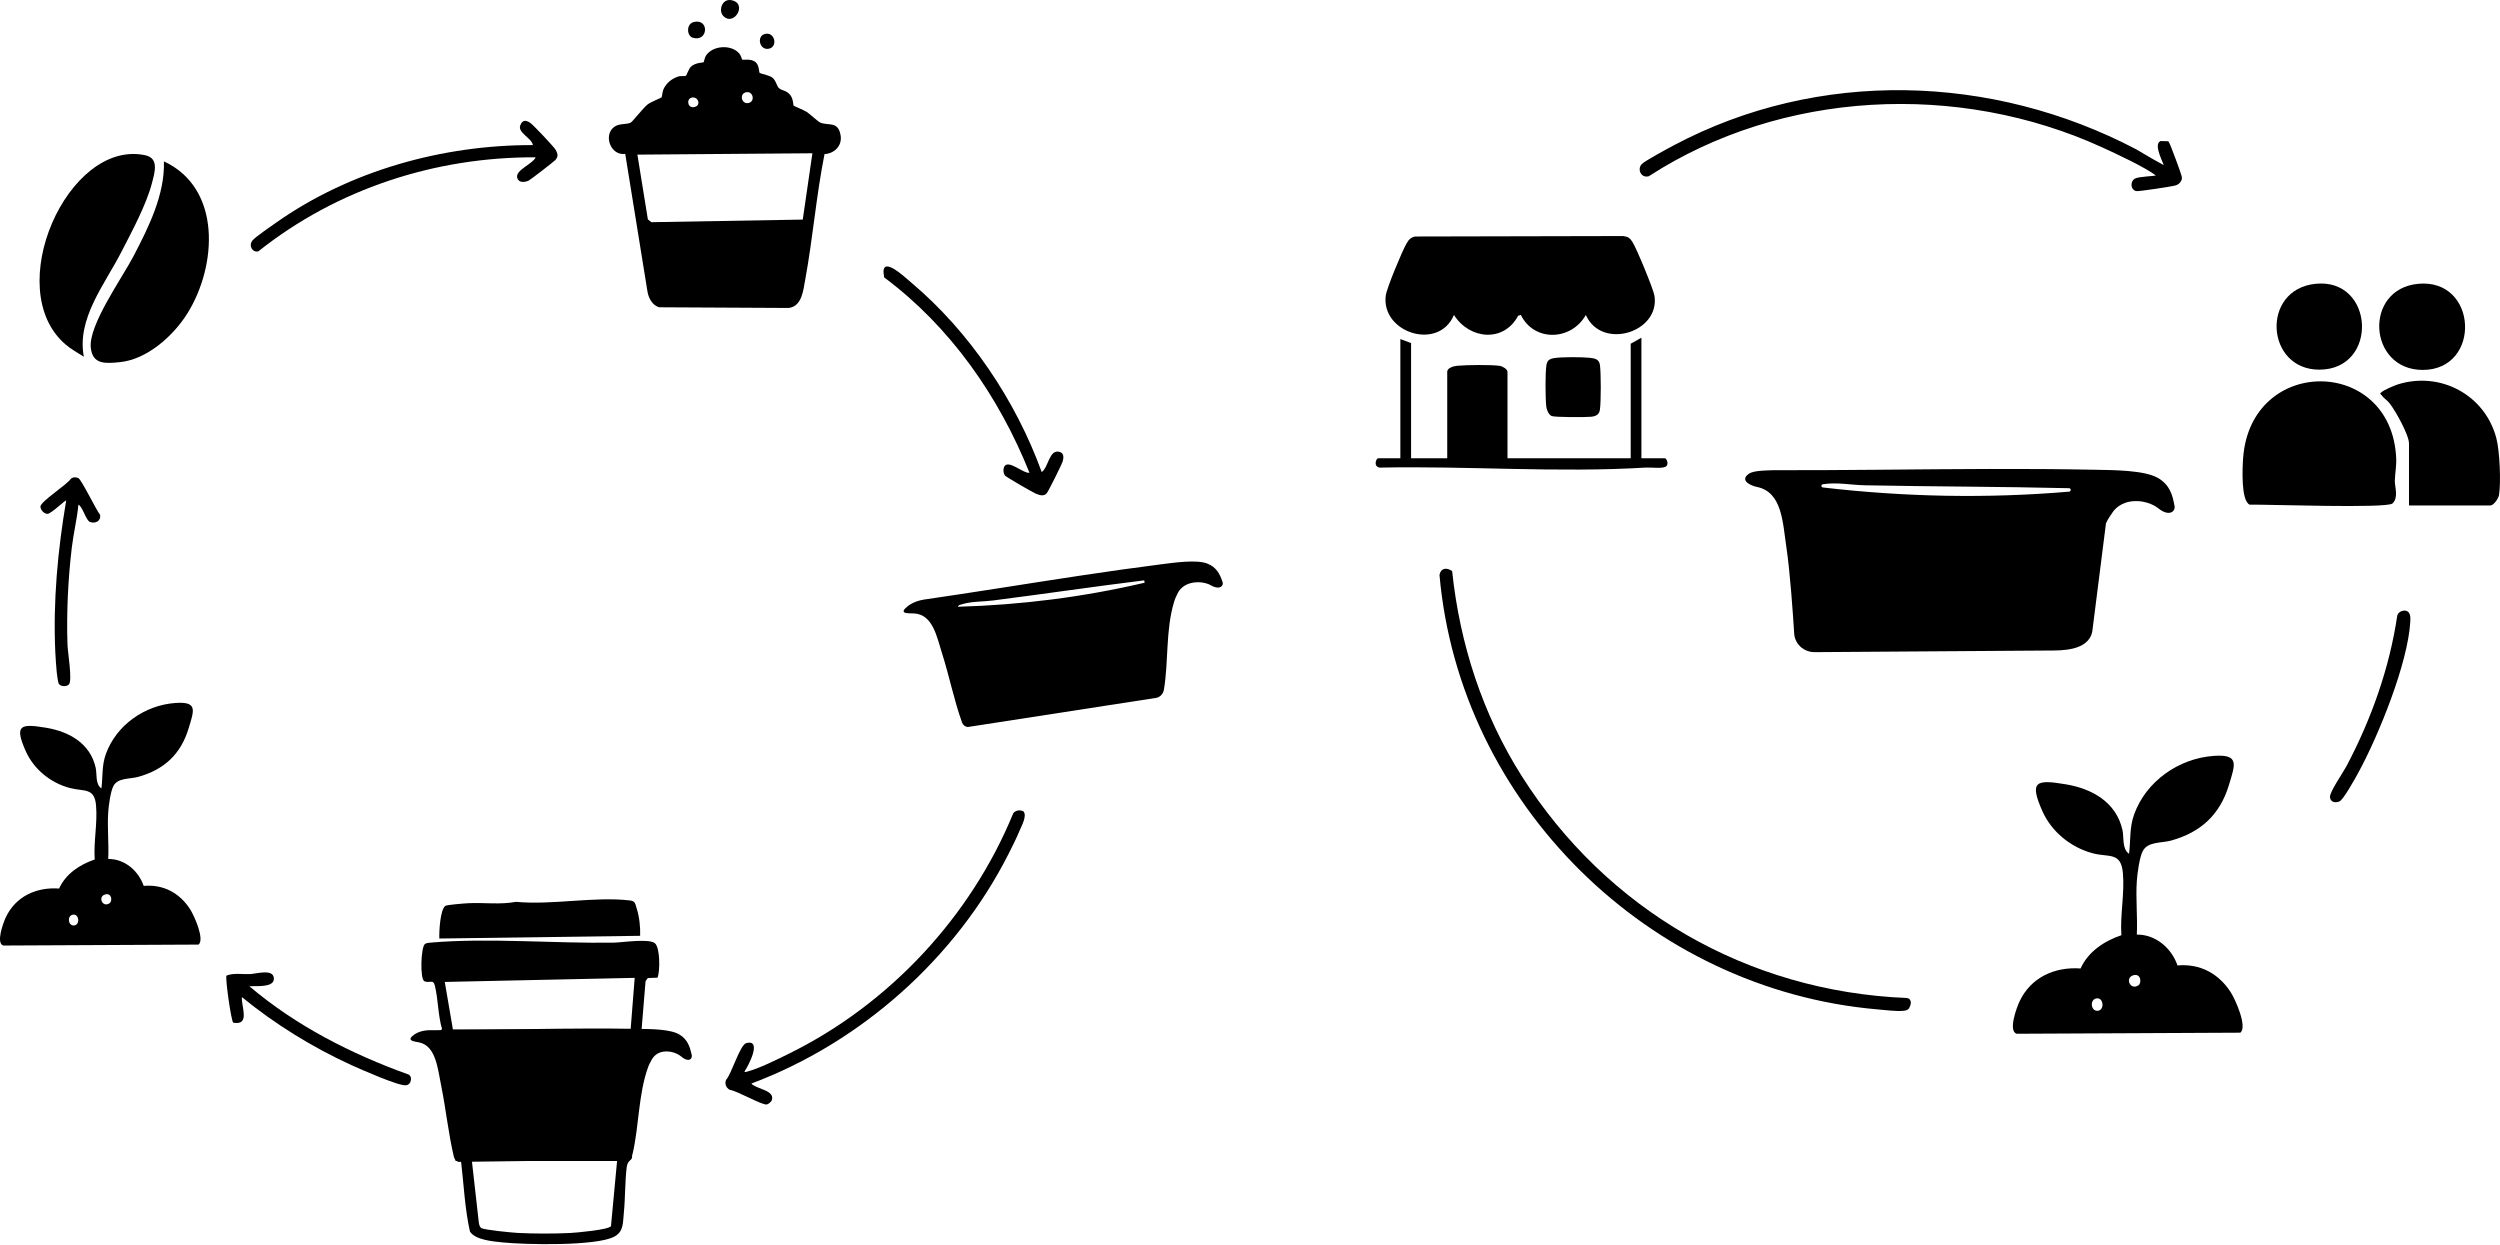
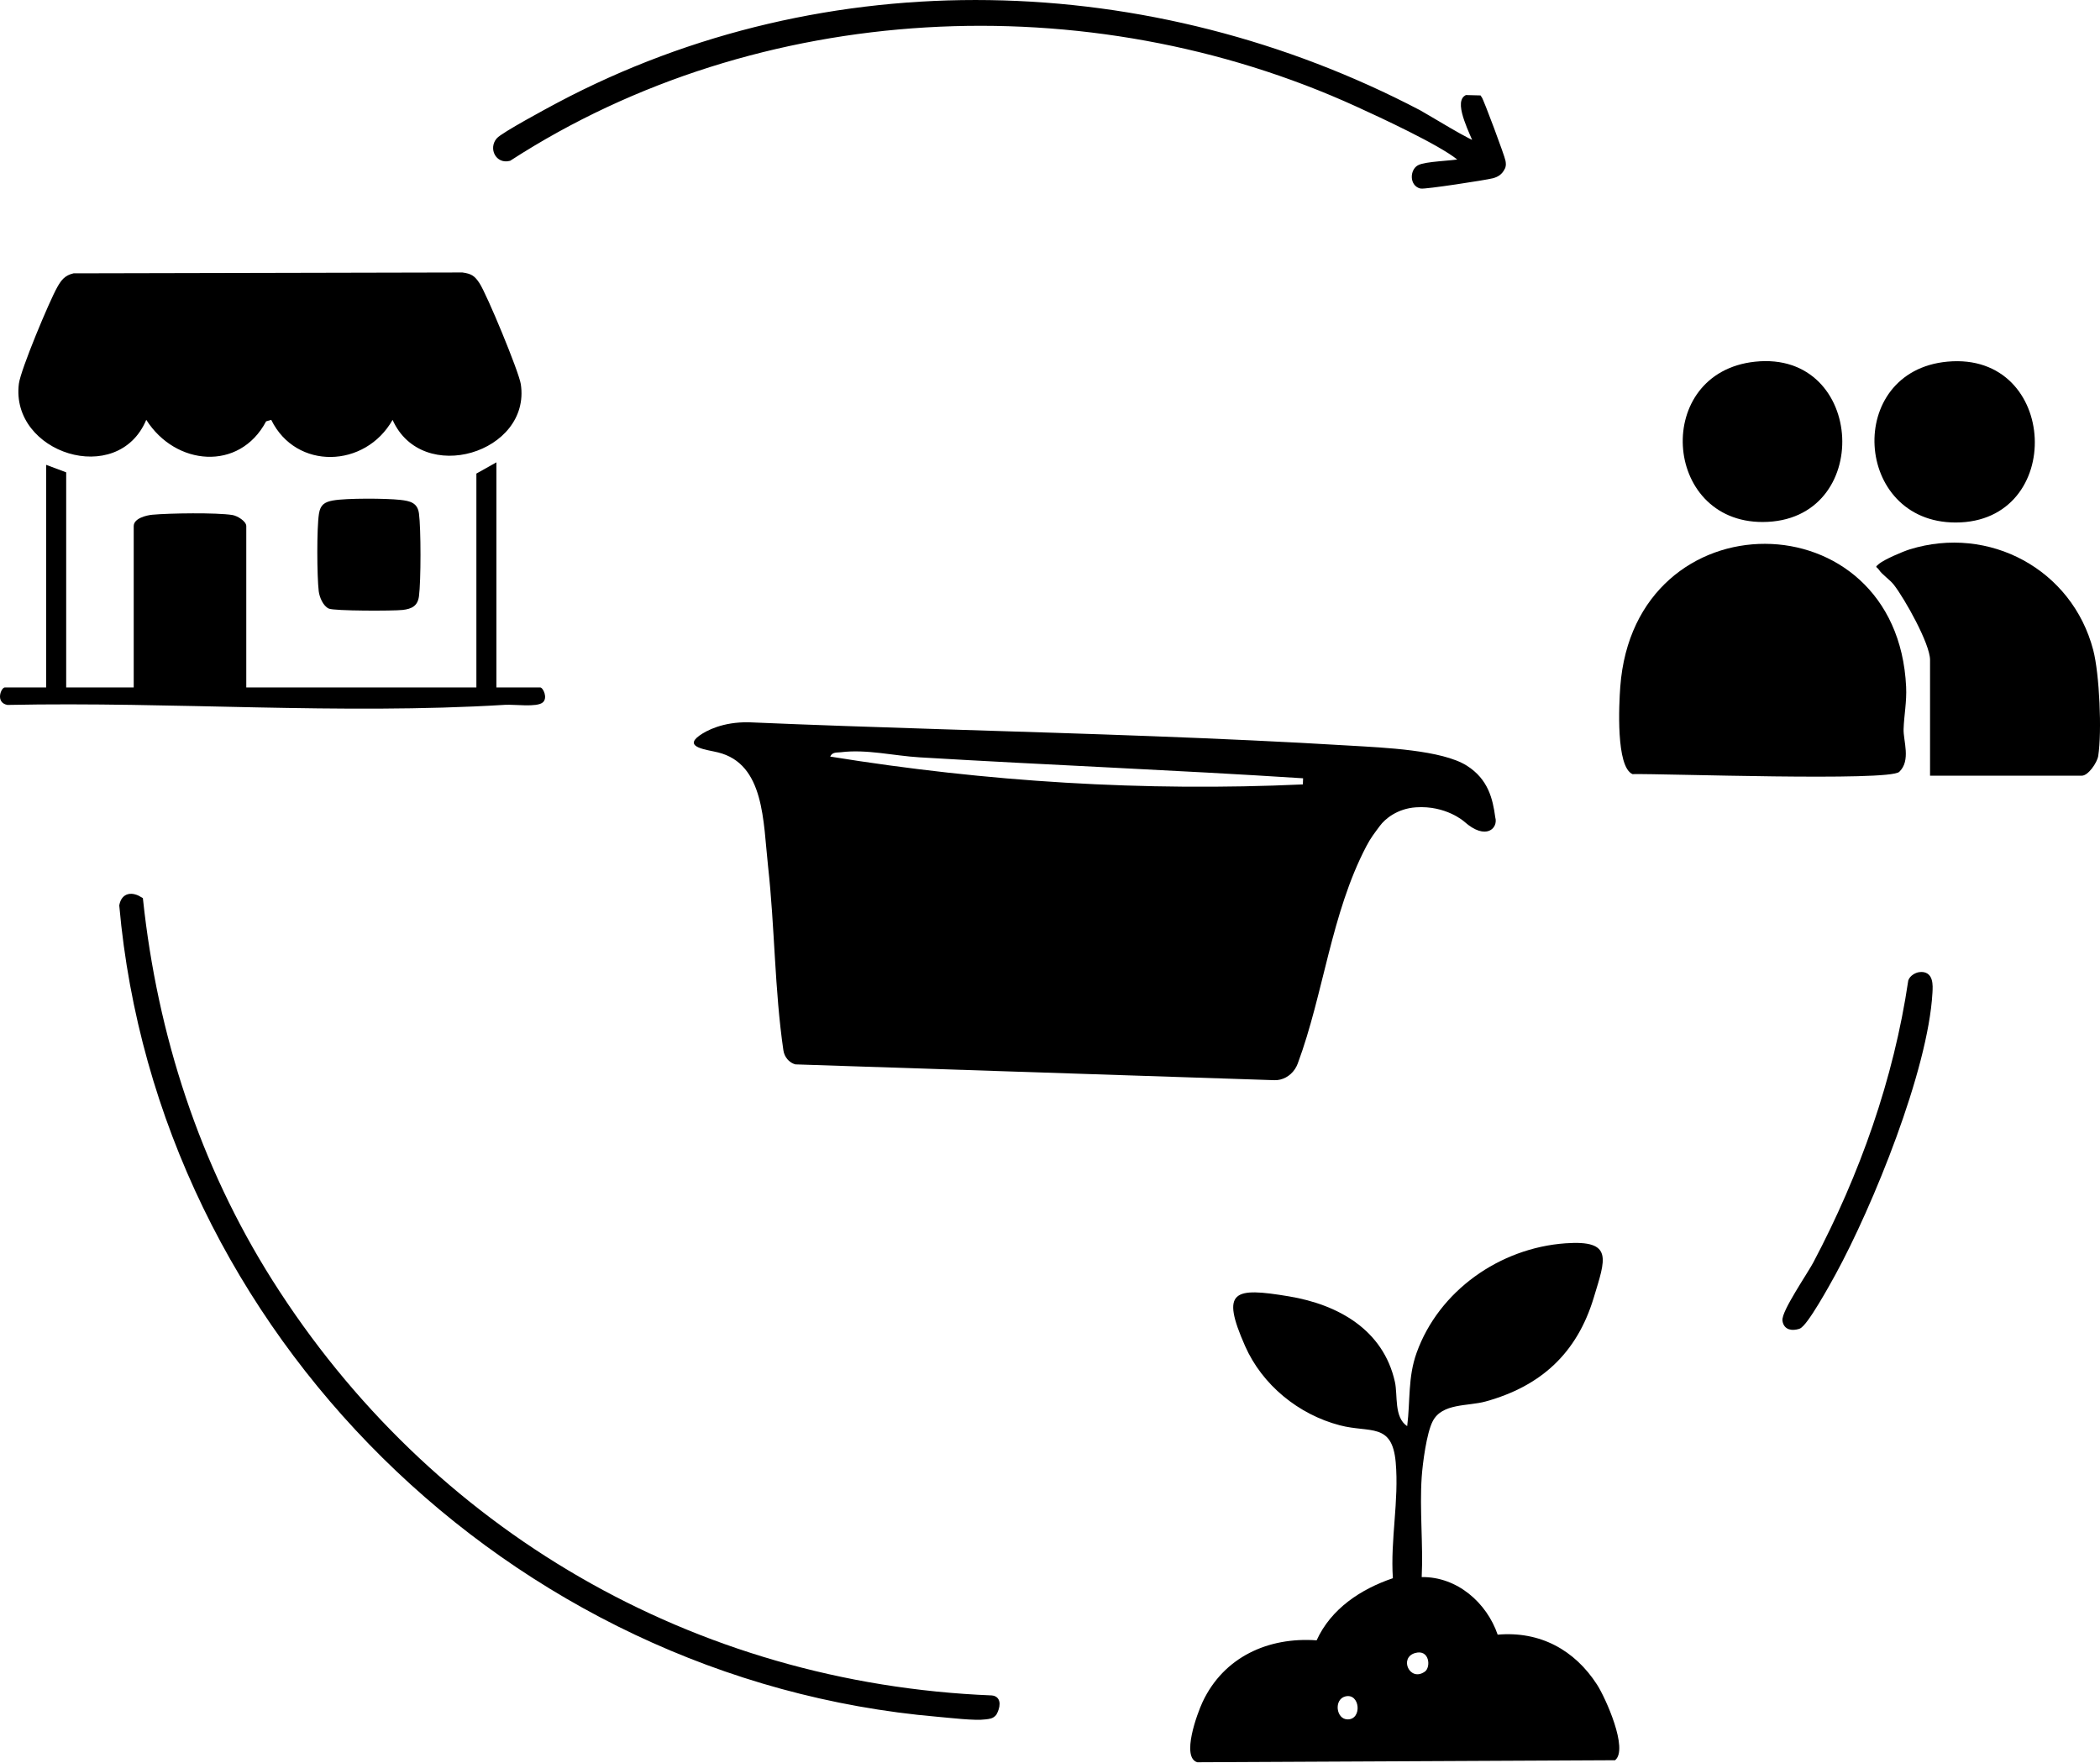
- <svg xmlns="http://www.w3.org/2000/svg" id="Layer_1" data-name="Layer 1" width="650.07mm" height="323.52mm" viewBox="0 0 1842.71 917.06">
+ <svg xmlns="http://www.w3.org/2000/svg" id="Layer_2" data-name="Layer 2" width="828.74" height="695.52" viewBox="0 0 828.74 695.52">
  <defs>
    <style>
      .cls-1 {
        stroke: #000;
        stroke-miterlimit: 10;
        stroke-width: 2px;
      }
    </style>
  </defs>
-   <g>
-     <path d="M79.76,633.14c12.14-.16,22.36,8.78,26.15,19.84,14.5-1.28,26.49,5.19,34.25,17.25,2.9,4.51,10.9,22.26,6.18,26.01l-143.89.7c-5.65-1.67-.02-16.87,1.82-20.78,7.26-15.47,22.61-22.44,39.28-21.23,4.95-10.89,15.24-17.67,26.26-21.4-.89-13.28,2.15-26.66.98-39.93s-8.81-10.03-19.24-12.76c-14.22-3.72-26.71-13.86-32.65-27.35-8.47-19.19-3.88-20.23,15.08-17.08,17.01,2.82,32.54,11.53,36.54,29.46,1.04,4.65-.39,12.2,4.23,15.26,1.11-8.88.2-16.77,3.25-25.26,7.67-21.38,28.66-36.11,51.28-37.72,16.67-1.19,13.76,5.43,9.74,18.74-5.77,19.13-18.21,30.5-37.25,35.75-6.16,1.7-14.94.5-18.21,6.79-2.11,4.07-3.47,14.44-3.79,19.21-.77,11.22.54,23.19,0,34.48ZM77.45,659.31c-5.62,1.62-1.82,10.06,3.37,6.4,2.15-1.51,1.62-7.84-3.37-6.4ZM53.44,674.25c-4.05,1-3.23,7.92.81,7.92,5.06,0,4.24-9.16-.81-7.92Z" />
-     <path d="M120.81,118.94c42.86,19.95,39.06,77.12,17.41,111.92-10.3,16.55-29.71,34.1-49.92,36.08-10.43,1.02-20.01,1.95-21.38-10.6-1.81-16.64,23.02-51.3,31.41-67.37,11.11-21.28,23.25-45.51,22.49-70.02Z" />
-     <path d="M61.79,262.94c-4.51-2.91-9.35-5.52-13.46-9.03-47.59-40.64,1.56-151.39,58.53-139.53,10.5,2.19,7.25,12.35,5.21,20.32-4.16,16.21-14.99,36.18-22.74,51.26-12.13,23.62-32.9,48.98-27.53,76.98Z" />
+   <g id="Layer_1-2" data-name="Layer 1">
    <g>
-       <path d="M484.69,720.62l-7.23.28-1.64,2.36-2.99,36.5,1.99-.51.94,1.9c-3.59,28.67-6.5,57.43-9.94,86.12-.24,1.97.35,4.2.02,6.03-.39,2.2-3.29,1.93-3.91,7.06-1.33,11.01-1.02,22.89-2.13,33.89-.72,7.09-.08,13.43-6.84,17.16-13.16,7.27-66.29,6.04-82.65,4.34-6.76-.7-20.19-1.78-23.93-8.07-3.79-16.86-4.53-34.68-6.57-51.93h-4s-12.09-94.56-12.09-94.56l2.08-2.78c-2.97-10.02-2.8-22.02-5.28-31.91-1.26-5.02-3.48-1.59-7.73-3.23-3.33-1.94-2.55-24.41.24-27.28,1.05-1.08,3.71-1.14,5.23-1.27,41.64-3.55,91.31.79,134.09.09,6.31-.1,26.17-3.24,30.42.48,3.81,3.34,3.83,20.4,1.89,25.33ZM464.83,758.76l2.99-38-139.99,3.01,6,34.99h131ZM454.83,855.76h-107l5.1,45.4c.2,1.39.67,3.32,1.92,4.08,2.17,1.32,22.53,3.3,26.49,3.51,11.92.64,27.11.65,39.04.06,4.48-.22,28.45-2.39,29.96-5.04l4.49-48.01Z" />
-       <path d="M471.84,689.77l-148.01,2c-.25-4.86.59-21.33,4.43-24.08,1.08-.77,14.17-1.83,17.04-1.96,11.64-.55,23.51,1.2,35-1,26.79,2.55,57.87-4.13,84.1-1.01,3.96.47,3.88,2.69,4.94,6.06,1.98,6.27,2.7,13.46,2.51,20Z" />
+       <path class="cls-1" d="M55.44,355.04c5.71,53.64,22.4,105.15,51.16,150.69,62.55,99.03,166.99,159.67,284.75,164.41,3.08.29,2.25,3.85,1.02,6.04-.94,1.21-2.13,1.24-3.5,1.42-4.28.58-13.94-.62-18.8-1.03-168.08-14.49-307.05-150.94-322-319.19.82-4.21,4.09-4.4,7.37-2.34h0Z" />
+       <path class="cls-1" d="M582.69,56.78c-1.22-3.4-7.86-15.99-3.96-18.26l5.05.13c.82,1.06,9.11,23.32,9.37,25.01.15.99.28,1.81-.3,2.71-.86,1.71-2.15,2.54-3.97,3.02-2.7.71-26.8,4.4-28.18,4.03-3.38-.9-3.17-5.84-.72-7.27,2.58-1.5,13.16-1.65,16.78-2.47.36-.25-.54-1.09-1-1.46-7.43-6.03-30.51-16.71-40.11-21.09C429.5-7.29,299.27-1.07,200.92,62.53c-4.41,1.15-6.93-3.94-4.17-7.22,1.75-2.09,19.83-11.82,23.65-13.85,106.24-56.36,233.98-52.4,339.6,2.96,2.52,1.32,21.74,13.24,22.68,12.35h0Z" />
+       <g>
+         <path d="M107.04,165.7l-2.02.6c-10.57,19.9-35.83,17.53-47.3-.61-11.25,26.86-53.72,13.1-50.27-14.24.7-5.52,12.02-32.6,15.16-38.13,1.62-2.87,3-4.64,6.4-5.44l153.47-.34c3.56.5,4.78,1.28,6.7,4.16,2.93,4.39,15.6,34.99,16.35,39.91,4.12,27.05-38.96,40.24-50.6,14.1-10.81,19.1-38.09,19.95-47.89,0h0Z" />
+         <path d="M195.9,271.31h17.27c1.15,0,3.12,4.16,1.02,5.93-2.38,2-11.13.71-14.88.94-65.51,3.98-130.99-1.32-196.39.04-4.87-.93-2.51-6.91-.99-6.91h16.29v-87.85l7.9,2.96v84.89h26.65v-63.67c0-3.04,4.89-4.26,7.36-4.49,6.7-.62,25.31-.89,31.57.11,1.95.31,5.49,2.45,5.49,4.38v63.67h90.81v-84.4l7.9-4.44v88.84Z" />
+         <path d="M131.48,197.52c5.18-.95,20.94-.85,26.41-.24,3.96.44,6.88,1.12,7.45,5.38.81,6,.8,26.65,0,32.67-.51,3.82-2.81,4.98-6.44,5.4s-26.99.43-29.13-.53c-2.24-1.01-3.7-4.48-3.99-6.87-.7-5.95-.81-24.85.09-30.56.56-3.55,2.19-4.63,5.6-5.26h.01Z" />
+       </g>
+       <path class="cls-1" d="M757.53,384.67c4.54-.62,4.26,4.12,4.09,7.12-1.7,30.38-23.41,83.79-38.21,110.86-1.97,3.6-11.03,20.08-13.7,20.87-2.4.71-4.85.5-5.28-2.32-.49-3.23,9.82-18.23,12.07-22.5,18.35-34.73,31.78-72.46,37.55-111.49.47-1.34,2.19-2.37,3.48-2.54h0Z" />
+       <g>
+         <path d="M749.5,304.64c-4.04,3.82-92.79.63-105.27.88-6.57-2.94-5.32-27.48-4.81-34.43,5.57-75.63,109.3-74.91,112.81-.01.28,5.94-.82,11.2-1,16.67-.16,4.59,2.99,12.43-1.73,16.89h0Z" />
+         <path d="M761.67,306.14v-45.68c0-6.39-10.02-24.16-14.26-29.63-1.63-2.1-4.61-3.99-5.92-5.96-.88-1.33-1.84-.8.04-2.34,2.07-1.71,9.3-4.83,12.1-5.7,31.36-9.73,64.12,7.9,72.44,39.74,2.47,9.47,3.47,32.17,1.97,41.79-.42,2.66-3.98,7.78-6.45,7.78h-59.92Z" />
+         <path d="M768.54,142.73c44.04-4.06,46.73,63.49,3.22,63.49-40.34,0-43.86-59.74-3.22-63.49h0Z" />
+         <path d="M692.6,142.75c43.75-4.66,46.96,63.18,3.03,63.27-39.67.08-43.34-58.97-3.03-63.27Z" />
+       </g>
+       <path d="M561.08,622.43c13.91-.18,25.62,10.06,29.96,22.73,16.62-1.46,30.35,5.95,39.24,19.76,3.33,5.17,12.49,25.5,7.08,29.8l-164.85.8c-6.47-1.91-.02-19.32,2.08-23.8,8.32-17.72,25.9-25.71,45-24.32,5.67-12.48,17.46-20.24,30.09-24.52-1.02-15.21,2.46-30.54,1.12-45.74-1.4-15.84-10.1-11.49-22.05-14.61-16.29-4.26-30.6-15.88-37.41-31.33-9.7-21.99-4.45-23.18,17.28-19.57,19.49,3.24,37.28,13.2,41.86,33.75,1.19,5.33-.44,13.97,4.85,17.48,1.27-10.17.23-19.22,3.72-28.94,8.79-24.5,32.83-41.37,58.74-43.22,19.09-1.36,15.76,6.22,11.16,21.47-6.61,21.91-20.86,34.94-42.68,40.96-7.06,1.95-17.12.57-20.86,7.78-2.42,4.66-3.97,16.55-4.35,22-.88,12.85.62,26.57,0,39.5l.02.02ZM558.44,652.41c-6.44,1.86-2.09,11.52,3.86,7.34,2.46-1.73,1.86-8.98-3.86-7.34ZM530.94,669.53c-4.64,1.15-3.7,9.08.92,9.07,5.8,0,4.86-10.5-.92-9.07Z" />
+       <path d="M590.09,322.58c-.98-7.24-2.75-15.02-11.23-20.39-9.81-6.2-32.71-7.11-46.11-7.91-51.76-3.13-103.81-4.67-155.84-6.31-1.83-.06-3.65-.12-5.49-.17-25.37-.81-50.74-1.65-76.06-2.74-10.1-.13-16.51,3.22-19.37,5.28-6.41,4.64,2.99,5.53,7.35,6.61,18.45,4.54,17.81,27.28,19.77,45,2.66,24.04,2.56,48.71,6.04,72.54.19,1.36.75,2.57,1.57,3.54.16.19.33.37.51.53.73.71,1.63,1.24,2.64,1.52l189.04,6.24c3.18.11,6.24-1.58,8.08-4.33.46-.69.85-1.43,1.15-2.24l.02-.06c10.18-27.42,13.16-59.21,27.06-85.72,1.76-3.37,3.25-5.2,5.34-8.03,1.98-2.69,6.82-6.82,14.25-7.31,11.83-.8,19,5.61,19,5.61,8.61,7.69,13.52,2.62,12.28-1.66h0ZM327.63,298.6c.83-1.88,2.68-1.52,4.22-1.71,10.12-1.27,20.96,1.41,31.02,2.01,50.44,3.02,100.96,5.01,151.38,8.27l-.09,2.42c-62.6,2.86-124.85-1.01-186.54-10.99h.01Z" />
    </g>
-     <path d="M553.85,798.66c3.31,4.14,17.74,4.8,15,12.39-.39,1.07-2.54,2.87-3.71,3.05-3.56.54-21.97-10.16-27.24-10.79-2.74-1.49-3.88-4.49-2.73-7.34,4.08-4.41,10.26-25.9,14.9-27.12,12-3.14,1.46,16.96-1.25,20.8-.06.79.95.48,1.54.33,9.16-2.39,22.26-8.95,31-13.26,74.15-36.5,134.17-100.94,165.51-177.29,1.61-2.19,5.21-2.75,7.51-1.35,2.82,3.18-1.4,10.67-2.84,14.14-2.29,5.55-5.37,11.67-8.1,17.06-38.89,76.97-108.76,139.1-189.6,169.38Z" />
-     <path d="M394.8,115.95c-73.9-.37-146.58,23.32-204.31,69.26-4.28,1.28-7.55-4.08-4.38-7.98,2.1-2.59,13.81-10.59,17.38-13.1,54.45-38.36,122.78-57.36,189.31-57.19-.79-5.19-11.54-9.1-9.27-14.69,1.6-3.93,4.02-3.84,7.22-1.75,2.24,1.46,17.82,17.98,18.92,20.07,1.53,2.91,1.93,4.85-.34,7.41-.94,1.06-18.62,14.73-19.77,15.21-3.16,1.32-7.31,1.67-8.34-2.22-1.48-5.61,11.59-10.15,13.59-15.01Z" />
-     <path d="M767.81,347.93c5.07-3.36,5.48-17.15,13.28-14.83,3.23.96,2.94,4.28,2.25,6.85-.54,2.04-10.34,21.7-11.64,23.37-2.25,2.89-5.37,1.67-8.3.5-2-.8-21.9-12.25-22.67-13.32-1.15-1.6-1.38-4.11-.77-5.91,2.4-7.07,14.53,4.88,18.84,3.84-22.53-56.21-58.28-107.57-107.06-143.93-3.76-18.22,14.6-.71,20.08,3.91,42.89,36.17,76.91,86.88,96,139.51Z" />
-     <path d="M183.8,726.95c34.39,29.16,75.07,49.88,117.39,65.09,2.19,1.21,2.02,3.91,1.11,5.91-.7,1.17-1.73,1.79-3.06,2-5.01.77-33.65-11.88-40.12-14.83-28.91-13.2-56.23-30.11-80.83-50.17-.51,7.02,6.34,21.16-6.36,18.85-1.49-.95-6.06-33-5-34.71,5.45-2.12,11.63-.86,17.4-1.1,4.63-.19,17.55-4.28,17.55,3.46,0,6.73-13.48,5.14-18.09,5.51Z" />
-     <path d="M57.81,371.94c-1.03,10.6-3.62,21.06-4.88,31.63-2.77,23.21-3.99,48.53-3.17,71.91.19,5.31,3.69,26.05,1.06,28.97-1.7,1.9-6.24,1.7-7.53-.52-.51-.88-1.33-6.9-1.48-8.51-.42-4.5-.85-10.43-1.06-14.94-1.69-37.42,1.81-74.78,8.03-111.54-.5-.68-10.71,9.49-13.64,9.79-2.5.25-5.4-2.95-5.33-5.32.11-3.89,19.63-16.13,22.42-20.52,1.59-1.32,3.78-1.34,5.57-.46,2.26,1.12,13.06,23.4,16,27.09.77,4.48-3.46,6.62-7.35,5.26-3.18-1.11-5.29-11.02-8.66-12.84Z" />
-     <g>
-       <path d="M546.94,43.82c.86.76,6.6-1.02,10.12,2.11,2.62,2.33,2.25,7.09,2.91,7.86.32.37,7.02,1.67,9.19,3.32,2.98,2.27,3.19,6.27,5.08,7.92,2.26,1.96,5.82,1.48,8.56,5.44,2.05,2.97,1.84,7.02,2.13,7.37.35.42,7.55,3.23,9.78,4.72,2.66,1.77,8.22,7.13,10.12,7.88,5.97,2.34,12.95-1.3,14.76,9.28,1.31,7.67-4.45,13.39-11.85,13.89-6.1,30.58-8.6,61.94-14.23,92.57-1.42,7.71-2.38,19.66-12.19,20.81l-95.55-.5c-5.01-1.6-7.63-6.56-8.51-11.49l-16.41-101.56c-10.79,1.52-16.39-13.93-8.04-19.97,3.63-2.63,8.76-1.57,11.97-3.03,1.44-.66,9.35-11,12.55-13.45,2.59-1.99,9.94-4.76,10.28-5.23.5-.69.58-4.17,1.45-6.04,2.15-4.61,5.95-7.61,10.71-9.29,1.96-.69,4.93-.06,5.88-.63.32-.19,2.08-5.06,3.5-6.5,3.24-3.28,9.03-3.06,9.53-3.47.2-.16.66-3.31,1.67-4.83,5.01-7.56,18.64-8.41,24.53-1.6,1.45,1.68,1.89,4.26,2.07,4.42ZM549.52,68.11c-4.72,1.32-2.94,9.26,2.57,7.72,4.72-1.32,2.94-9.26-2.57-7.72ZM509.47,72.07c-3.74,1.23-2.55,8.22,2.63,6.75s2.13-8.32-2.63-6.75ZM598.81,112.97l-129,1,7.73,47.76,2.57,2.04,111.59-1.92,7.11-48.89Z" />
-       <path d="M533.06,11.71c-3.65-3.85-.94-12.86,6-11.59,12.41,2.27,1.9,19.91-6,11.59Z" />
-       <path d="M511.53,16.18c11.54-2.58,10.47,15.17-1.04,11.6-4.3-1.34-4.87-10.28,1.04-11.6Z" />
-       <path d="M563.51,25.13c7.41-2.25,10.09,8.94,3.57,10.69-7.06,1.89-9.68-8.83-3.57-10.69Z" />
-     </g>
-     <path d="M509.72,776.99c1.12,3.05-1.68,6.88-7.83,1.59,0,0-5.13-4.41-12.73-3.45-4.78.6-7.6,3.74-8.69,5.75-1.14,2.12-1.97,3.49-2.86,5.98-7.03,19.63-6.6,42.72-11.16,62.88v.04c-.67,2.95-2.92,5.02-5.51,5.05l-122.96,1.59h0c-1.67-.44-3.02-1.93-3.48-3.89-4.02-17.12-5.8-34.97-9.31-52.27-2.59-12.75-3.86-29.22-16.15-31.91-2.9-.64-9.06-.98-5.25-4.54,1.7-1.59,5.61-4.22,12.16-4.45,51.49-.1,103.09-1.89,154.51-1,8.75.15,23.66.07,30.47,4.24,5.9,3.6,7.62,9.17,8.79,14.38Z" />
-     <path d="M900.91,428.39c-1.74-5.03-4.14-10.34-11.09-13.02-8.03-3.08-24.86-.59-34.75.67-38.19,4.86-76.37,10.9-114.55,16.86-1.34.21-2.68.42-4.03.63-18.62,2.9-37.24,5.77-55.86,8.47-7.38,1.29-11.58,4.56-13.38,6.43-4.01,4.19,2.97,3.54,6.3,3.71,14.1.71,16.87,17.03,20.82,29.42,5.36,16.8,8.8,34.43,14.73,50.96.33.94.91,1.74,1.65,2.31.14.11.3.22.45.31.64.41,1.37.66,2.14.73l138.75-21.46c2.34-.36,4.32-1.99,5.28-4.2.24-.56.41-1.14.52-1.76v-.04c3.53-20.97,1.18-44.08,7.55-64.92.8-2.64,1.63-4.16,2.75-6.47,1.06-2.2,4-5.8,9.35-7.17,8.52-2.2,14.66,1.4,14.66,1.4,7.37,4.31,10.23.02,8.72-2.87ZM706.08,447.24c.33-1.46,1.74-1.45,2.83-1.8,7.2-2.29,15.49-1.87,22.91-2.82,37.22-4.76,74.34-10.26,111.58-14.85l.28,1.74c-45.24,10.62-91.2,16.39-137.61,17.72Z" />
-   </g>
-   <g>
-     <path class="cls-1" d="M1069.4,421.49c5.71,53.64,22.4,105.15,51.16,150.69,62.55,99.03,166.99,159.67,284.75,164.41,3.08.29,2.25,3.85,1.02,6.04-.94,1.21-2.13,1.24-3.5,1.42-4.28.58-13.94-.62-18.8-1.03-168.08-14.49-307.05-150.94-322-319.19.82-4.21,4.09-4.4,7.37-2.34Z" />
-     <path class="cls-1" d="M1596.65,123.23c-1.22-3.4-7.86-15.99-3.96-18.26l5.05.13c.82,1.06,9.11,23.32,9.37,25.01.15.99.28,1.81-.3,2.71-.86,1.71-2.15,2.54-3.97,3.02-2.7.71-26.8,4.4-28.18,4.03-3.38-.9-3.17-5.84-.72-7.27,2.58-1.5,13.16-1.65,16.78-2.47.36-.25-.54-1.09-1-1.46-7.43-6.03-30.51-16.71-40.11-21.09-106.15-48.42-236.38-42.2-334.73,21.4-4.41,1.15-6.93-3.94-4.17-7.22,1.75-2.09,19.83-11.82,23.65-13.85,106.24-56.36,233.98-52.4,339.6,2.96,2.52,1.32,21.74,13.24,22.68,12.35Z" />
-     <g>
-       <path d="M1121,232.15l-2.02.6c-10.57,19.9-35.83,17.53-47.3-.61-11.25,26.86-53.72,13.1-50.27-14.24.7-5.52,12.02-32.6,15.16-38.13,1.62-2.87,3-4.64,6.4-5.44l153.47-.34c3.56.5,4.78,1.28,6.7,4.16,2.93,4.39,15.6,34.99,16.35,39.91,4.12,27.05-38.96,40.24-50.6,14.1-10.81,19.1-38.09,19.95-47.89-.01Z" />
-       <path d="M1209.86,337.76h17.27c1.15,0,3.12,4.16,1.02,5.93-2.38,2-11.13.71-14.88.94-65.51,3.98-130.99-1.32-196.39.04-4.87-.93-2.51-6.91-.99-6.91h16.29v-87.85l7.9,2.96v84.89h26.65v-63.67c0-3.04,4.89-4.26,7.36-4.49,6.7-.62,25.31-.89,31.57.11,1.95.31,5.49,2.45,5.49,4.38v63.67h90.81v-84.4l7.9-4.44v88.84Z" />
-       <path d="M1145.44,263.97c5.18-.95,20.94-.85,26.41-.24,3.96.44,6.88,1.12,7.45,5.38.81,6,.8,26.65,0,32.67-.51,3.82-2.81,4.98-6.44,5.4s-26.99.43-29.13-.53c-2.24-1.01-3.7-4.48-3.99-6.87-.7-5.95-.81-24.85.09-30.56.56-3.55,2.19-4.63,5.6-5.26Z" />
-     </g>
-     <path class="cls-1" d="M1771.49,451.12c4.54-.62,4.26,4.12,4.09,7.12-1.7,30.38-23.41,83.79-38.21,110.86-1.97,3.6-11.03,20.08-13.7,20.87-2.4.71-4.85.5-5.28-2.32-.49-3.23,9.82-18.23,12.07-22.5,18.35-34.73,31.78-72.46,37.55-111.49.47-1.34,2.19-2.37,3.48-2.54Z" />
-     <g>
-       <path d="M1763.46,371.09c-4.04,3.82-92.79.63-105.27.88-6.57-2.94-5.32-27.48-4.81-34.43,5.57-75.63,109.3-74.91,112.81-.01.28,5.94-.82,11.2-1,16.67-.16,4.59,2.99,12.43-1.73,16.89Z" />
-       <path d="M1775.63,372.59v-45.68c0-6.39-10.02-24.16-14.26-29.63-1.63-2.1-4.61-3.99-5.92-5.96-.88-1.33-1.84-.8.04-2.34,2.07-1.71,9.3-4.83,12.1-5.7,31.36-9.73,64.12,7.9,72.44,39.74,2.47,9.47,3.47,32.17,1.97,41.79-.42,2.66-3.98,7.78-6.45,7.78h-59.91Z" />
-       <path d="M1782.5,209.18c44.04-4.06,46.73,63.49,3.22,63.49-40.34,0-43.86-59.74-3.22-63.49Z" />
-       <path d="M1706.56,209.2c43.75-4.66,46.96,63.18,3.03,63.27-39.67.08-43.34-58.97-3.03-63.27Z" />
-     </g>
-     <path d="M1575.04,688.88c13.91-.18,25.62,10.06,29.96,22.73,16.62-1.46,30.35,5.95,39.24,19.76,3.33,5.17,12.49,25.5,7.08,29.8l-164.85.8c-6.47-1.91-.02-19.32,2.08-23.8,8.32-17.72,25.9-25.71,45-24.32,5.67-12.48,17.46-20.24,30.09-24.52-1.02-15.21,2.46-30.54,1.12-45.74-1.4-15.84-10.1-11.49-22.05-14.61-16.29-4.26-30.6-15.88-37.41-31.33-9.7-21.99-4.45-23.18,17.28-19.57,19.49,3.24,37.28,13.2,41.86,33.75,1.19,5.33-.44,13.97,4.85,17.48,1.27-10.17.23-19.22,3.72-28.94,8.79-24.5,32.83-41.37,58.74-43.22,19.09-1.36,15.76,6.22,11.16,21.47-6.61,21.91-20.86,34.94-42.68,40.96-7.06,1.95-17.12.57-20.86,7.78-2.42,4.66-3.97,16.55-4.35,22-.88,12.85.62,26.57,0,39.5ZM1572.4,718.86c-6.44,1.86-2.09,11.52,3.86,7.34,2.46-1.73,1.86-8.98-3.86-7.34ZM1544.9,735.98c-4.64,1.15-3.7,9.08.92,9.07,5.8,0,4.86-10.5-.92-9.07Z" />
-     <path d="M1552.3,385.65c1.62-3.43,3.03-5.32,5.01-8.24,1.87-2.77,6.54-7.08,13.94-7.88,11.79-1.28,19.21,4.84,19.21,4.84,8.91,7.34,13.61,2.07,12.2-2.15-1.27-7.19-3.35-14.89-12.05-19.92-10.05-5.8-32.97-5.79-46.39-6.05-51.84-1.05-103.91-.49-155.97-.04-1.83,0-3.66.03-5.49.05-25.38.21-50.76.39-76.11.32-10.1.28-15.32.8-18.1,2.98-6.21,4.9,2.16,8.49,6.56,9.38,18.62,3.8,18.9,26.54,21.57,44.16,2.75,18.2,4.91,49.77,5.78,63.83.26,4.17,2.31,8.03,5.62,10.57l.12.09c2.65,2.04,5.87,3.12,9.18,3.1l173.46-1.2c7.65-.05,28.74.59,31.37-14.2l10.08-79.65ZM1343.57,359.3c-1.38-.16-1.4-2.14-.02-2.36.02,0,.03,0,.05,0,10.06-1.68,21,.57,31.08.76,50.14.98,100.31.95,150.44,2.15.64.02,1.16.54,1.16,1.18v.17c0,.62-.47,1.14-1.09,1.19-60.68,5.15-121.3,3.93-181.61-3.09Z" />
  </g>
</svg>
